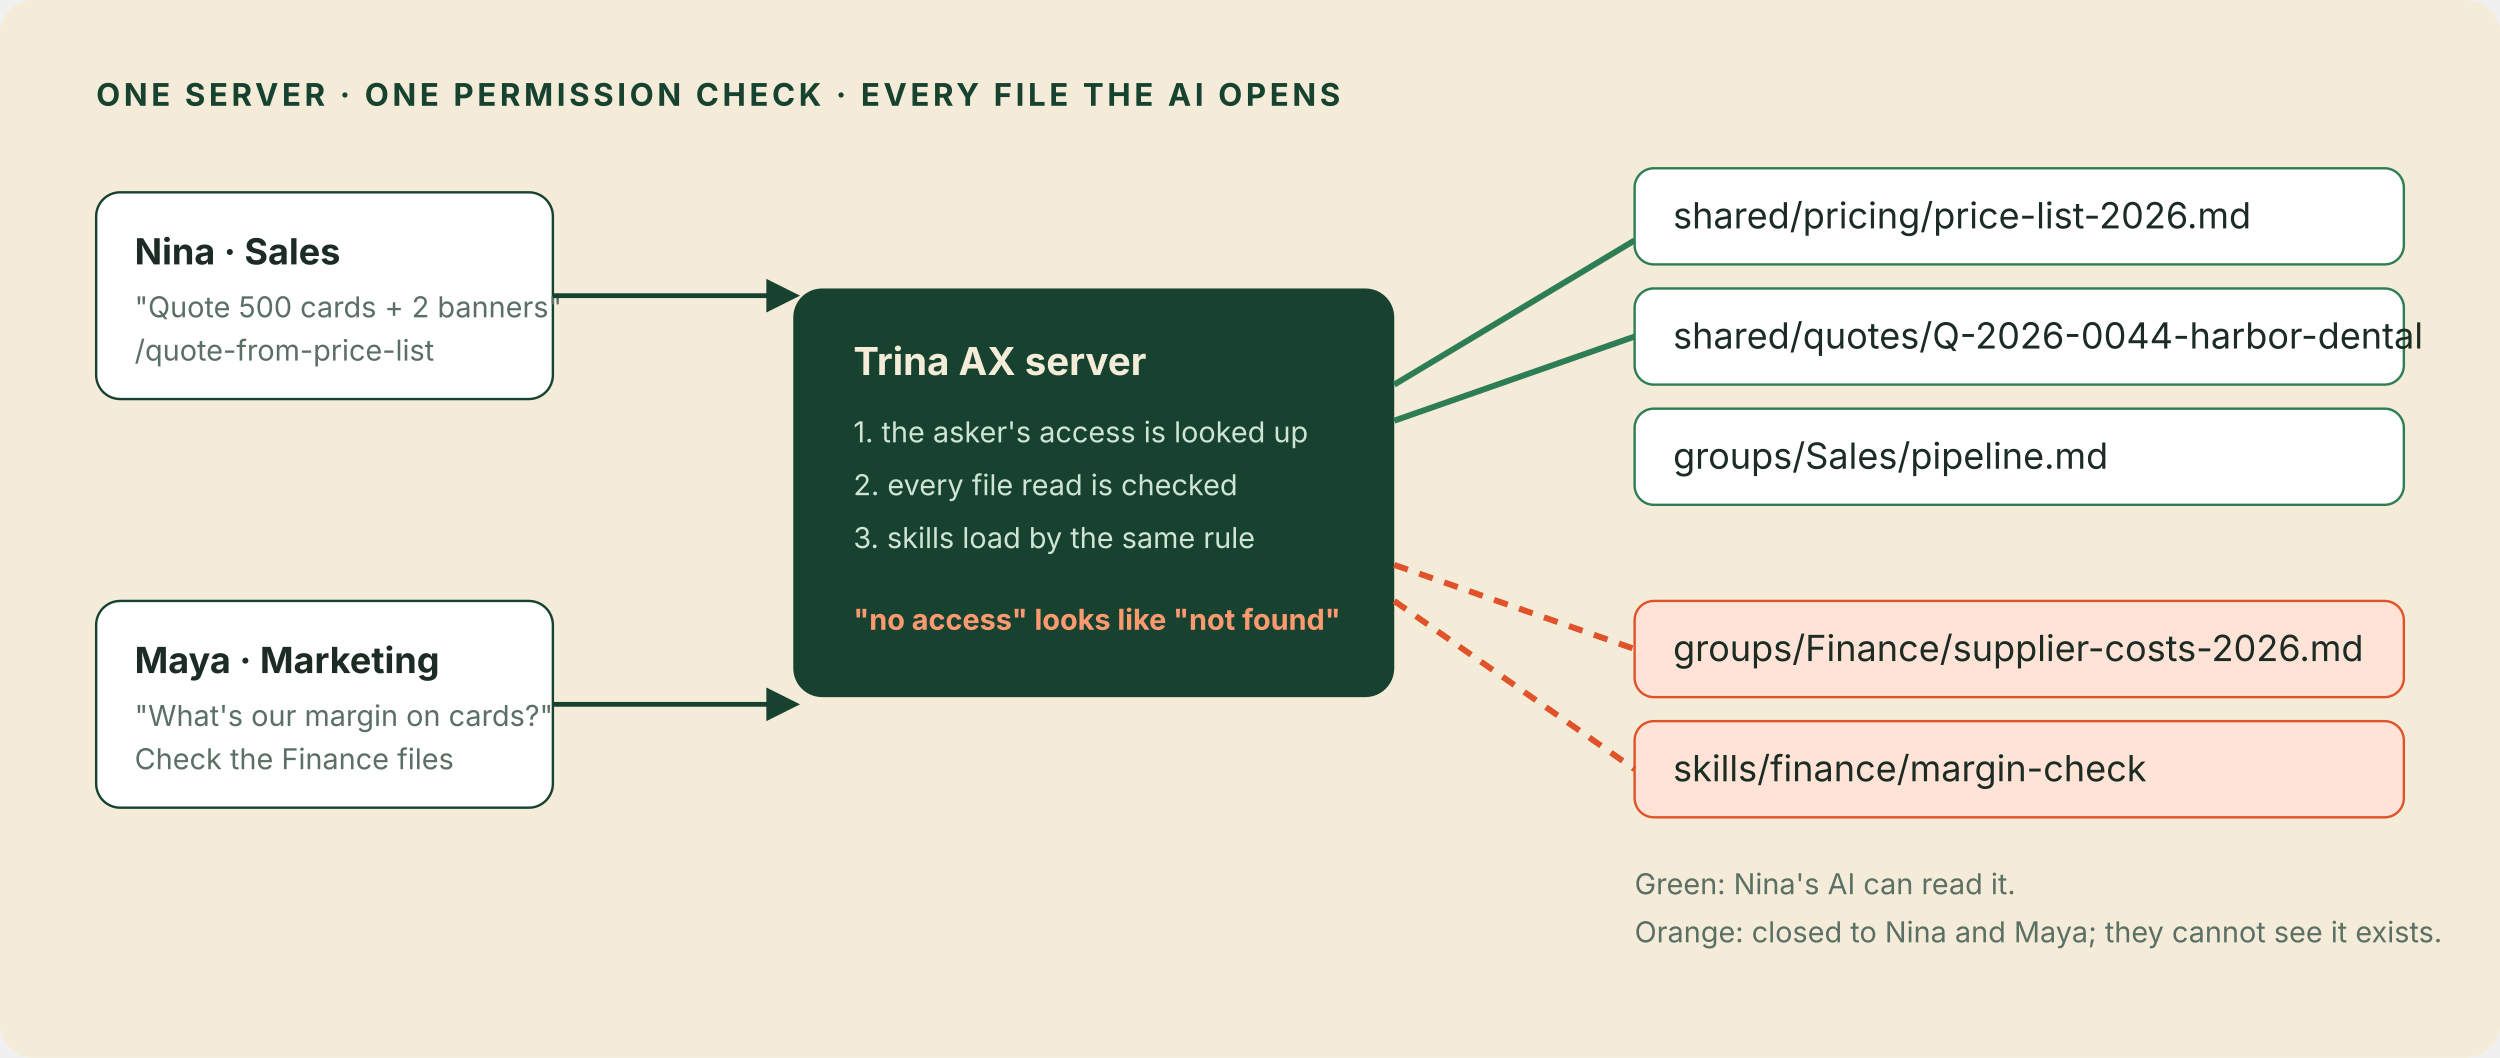
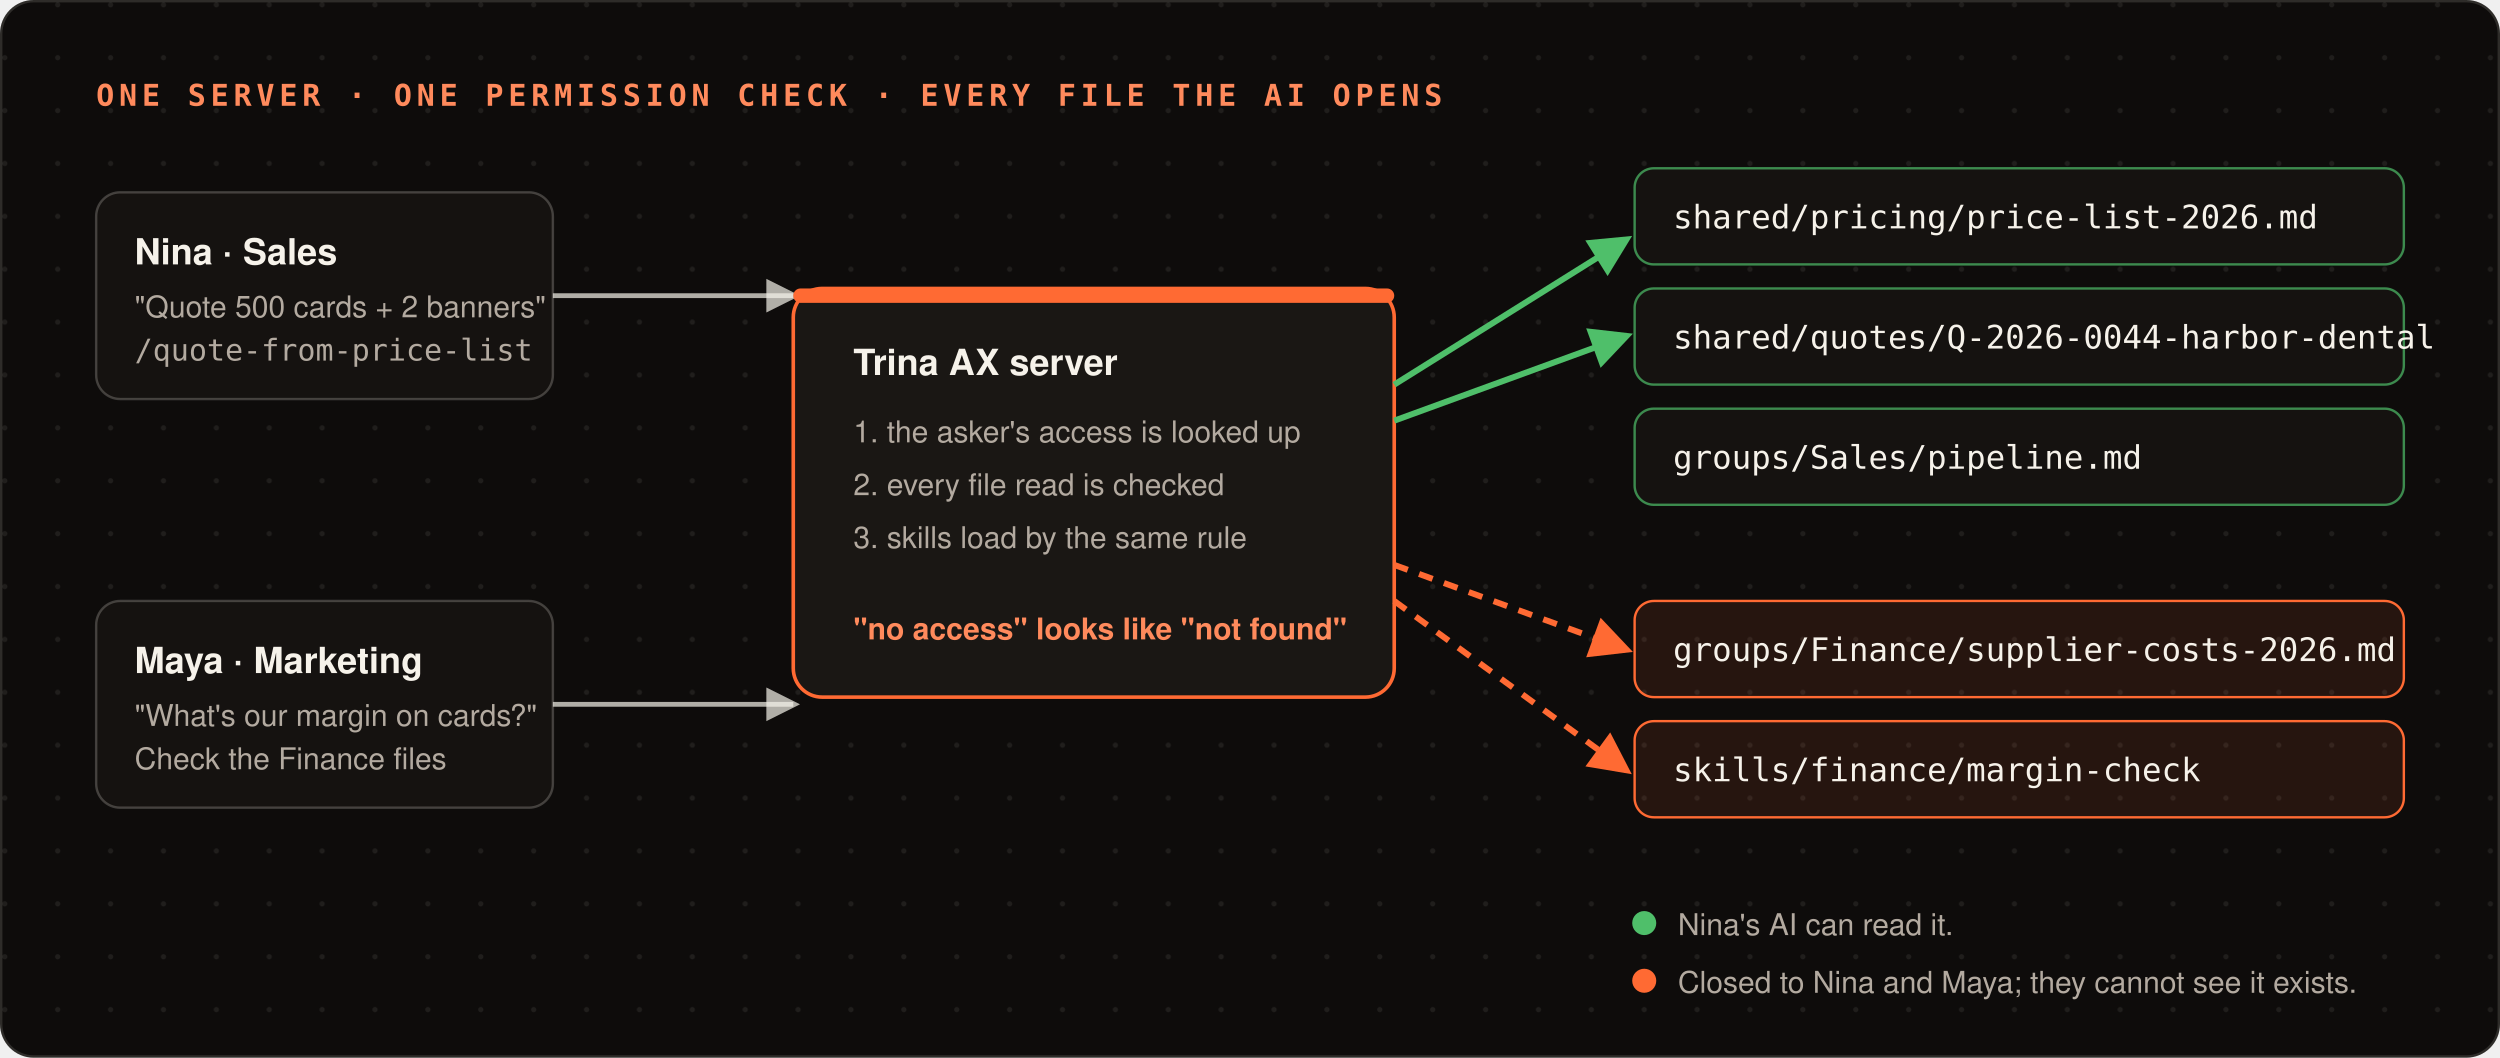
<svg xmlns="http://www.w3.org/2000/svg" width="1040" height="440" viewBox="0 0 1040 440" role="img" aria-label="Nina and Maya ask the same AI; each can only open what their own access allows.">
+   <defs>
+     <pattern id="dots" width="22" height="22" patternUnits="userSpaceOnUse">
+       <circle cx="2" cy="2" r="1.1" fill="#f6f2ea" fill-opacity="0.08" />
+     </pattern>
+     <marker id="a" viewBox="0 0 10 10" refX="8" refY="5" markerWidth="7" markerHeight="7" orient="auto">
+       <path d="M0 0L10 5L0 10z" fill="#f6f2ea" fill-opacity="0.7" />
+     </marker>
+     <marker id="ok" viewBox="0 0 10 10" refX="8" refY="5" markerWidth="7" markerHeight="7" orient="auto">
+       <path d="M0 0L10 5L0 10z" fill="#4fbf6a" />
+     </marker>
+     <marker id="no" viewBox="0 0 10 10" refX="8" refY="5" markerWidth="7" markerHeight="7" orient="auto">
+       <path d="M0 0L10 5L0 10z" fill="#ff6a33" />
+     </marker>
+   </defs>
  <style>
-     text{font-family:Inter,'Segoe UI',Helvetica,Arial,sans-serif}
-     .t{font-size:15px;fill:#1c2b24} .s{font-size:12px;fill:#5b6f64}
-     .h{font-size:13px;font-weight:700;letter-spacing:1.5px;fill:#16422f}
+     text{font-family:Geist,'Segoe UI',ui-sans-serif,system-ui,Helvetica,Arial,sans-serif}
+     .m{font-family:'Geist Mono',ui-monospace,Consolas,monospace}
+     .t{font-size:15px;fill:#f6f2ea} .s{font-size:12.5px;fill:#b3aaa0}
+     .h{font-size:12.5px;font-weight:600;letter-spacing:2px;fill:#ff8a5c}
  </style>
-   <rect width="1040" height="440" rx="14" fill="#f4ecd8" />
-   <text x="40" y="44" class="h">ONE SERVER · ONE PERMISSION CHECK · EVERY FILE THE AI OPENS</text>
-   <rect x="40" y="80" width="190" height="86" rx="10" fill="#ffffff" stroke="#16422f" />
+   <rect width="1040" height="440" rx="14" fill="#0e0c0b" />
+   <rect width="1040" height="440" rx="14" fill="url(#dots)" />
+   <rect x="0.5" y="0.5" width="1039" height="439" rx="13.5" fill="none" stroke="#f6f2ea" stroke-opacity="0.14" />
+   <text x="40" y="44" class="h m">ONE SERVER · ONE PERMISSION CHECK · EVERY FILE THE AI OPENS</text>
+   <rect x="40" y="80" width="190" height="86" rx="10" fill="#151210" stroke="#f6f2ea" stroke-opacity="0.22" />
  <text x="56" y="110" class="t" font-weight="700">Nina · Sales</text>
  <text x="56" y="132" class="s">"Quote 500 cards + 2 banners"</text>
-   <text x="56" y="150" class="s">/quote-from-price-list</text>
-   <rect x="40" y="250" width="190" height="86" rx="10" fill="#ffffff" stroke="#16422f" />
+   <text x="56" y="150" class="s m">/quote-from-price-list</text>
+   <rect x="40" y="250" width="190" height="86" rx="10" fill="#151210" stroke="#f6f2ea" stroke-opacity="0.22" />
  <text x="56" y="280" class="t" font-weight="700">Maya · Marketing</text>
  <text x="56" y="302" class="s">"What's our margin on cards?"</text>
  <text x="56" y="320" class="s">Check the Finance files</text>
-   <rect x="330" y="120" width="250" height="170" rx="12" fill="#16422f" />
-   <text x="355" y="156" font-size="16" font-weight="700" fill="#f4ecd8" style="font-family:Inter,'Segoe UI',Arial,sans-serif">Trina AX server</text>
-   <text x="355" y="184" class="s" style="fill:#cfe3d6">1. the asker's access is looked up</text>
-   <text x="355" y="206" class="s" style="fill:#cfe3d6">2. every file read is checked</text>
-   <text x="355" y="228" class="s" style="fill:#cfe3d6">3. skills load by the same rule</text>
-   <text x="355" y="262" class="s" style="fill:#ff9a70;font-weight:700">"no access" looks like "not found"</text>
-   <path d="M230 123h100" stroke="#16422f" stroke-width="2" marker-end="url(#a)" />
-   <path d="M230 293h100" stroke="#16422f" stroke-width="2" marker-end="url(#a)" />
-   <defs>
-     <marker id="a" viewBox="0 0 10 10" refX="8" refY="5" markerWidth="7" markerHeight="7" orient="auto">
-       <path d="M0 0L10 5L0 10z" fill="#16422f" />
-     </marker>
-   </defs>
-   <g>
-     <rect x="680" y="70" width="320" height="40" rx="8" fill="#ffffff" stroke="#2f7d55" />
-     <text x="696" y="95" class="t">shared/pricing/price-list-2026.md</text>
-     <rect x="680" y="120" width="320" height="40" rx="8" fill="#ffffff" stroke="#2f7d55" />
-     <text x="696" y="145" class="t">shared/quotes/Q-2026-0044-harbor-dental</text>
-     <rect x="680" y="170" width="320" height="40" rx="8" fill="#ffffff" stroke="#2f7d55" />
-     <text x="696" y="195" class="t">groups/Sales/pipeline.md</text>
-     <rect x="680" y="250" width="320" height="40" rx="8" fill="#ffe3d6" stroke="#e0532a" />
-     <text x="696" y="275" class="t">groups/Finance/supplier-costs-2026.md</text>
-     <rect x="680" y="300" width="320" height="40" rx="8" fill="#ffe3d6" stroke="#e0532a" />
-     <text x="696" y="325" class="t">skills/finance/margin-check</text>
-   </g>
-   <path d="M580 160L680 100" stroke="#2f7d55" stroke-width="2.5" fill="none" />
-   <path d="M580 175L680 140" stroke="#2f7d55" stroke-width="2.5" fill="none" />
-   <path d="M580 235L680 270" stroke="#e0532a" stroke-width="2.5" stroke-dasharray="6 5" fill="none" />
-   <path d="M580 250L680 320" stroke="#e0532a" stroke-width="2.5" stroke-dasharray="6 5" fill="none" />
-   <text x="680" y="372" class="s">Green: Nina's AI can read it.</text>
-   <text x="680" y="392" class="s">Orange: closed to Nina and Maya; they cannot see it exists.</text>
+   <path d="M230 123h100" stroke="#f6f2ea" stroke-opacity="0.7" stroke-width="2" marker-end="url(#a)" />
+   <path d="M230 293h100" stroke="#f6f2ea" stroke-opacity="0.7" stroke-width="2" marker-end="url(#a)" />
+   <rect x="330" y="120" width="250" height="170" rx="12" fill="#1a1714" stroke="#ff6a33" stroke-width="1.5" />
+   <rect x="330" y="120" width="250" height="6" rx="3" fill="#ff6a33" />
+   <text x="355" y="156" font-size="16" font-weight="700" class="t">Trina AX server</text>
+   <text x="355" y="184" class="s">1. the asker's access is looked up</text>
+   <text x="355" y="206" class="s">2. every file read is checked</text>
+   <text x="355" y="228" class="s">3. skills load by the same rule</text>
+   <text x="355" y="266" class="s" style="fill:#ff8a5c;font-weight:600">"no access" looks like "not found"</text>
+   <rect x="680" y="70" width="320" height="40" rx="8" fill="#151210" stroke="#4fbf6a" stroke-opacity="0.7" />
+   <text x="696" y="95" class="t m" style="font-size:13.5px">shared/pricing/price-list-2026.md</text>
+   <rect x="680" y="120" width="320" height="40" rx="8" fill="#151210" stroke="#4fbf6a" stroke-opacity="0.7" />
+   <text x="696" y="145" class="t m" style="font-size:13.5px">shared/quotes/Q-2026-0044-harbor-dental</text>
+   <rect x="680" y="170" width="320" height="40" rx="8" fill="#151210" stroke="#4fbf6a" stroke-opacity="0.7" />
+   <text x="696" y="195" class="t m" style="font-size:13.5px">groups/Sales/pipeline.md</text>
+   <rect x="680" y="250" width="320" height="40" rx="8" fill="#ff6a33" fill-opacity="0.1" stroke="#ff6a33" />
+   <text x="696" y="275" class="t m" style="font-size:13.5px">groups/Finance/supplier-costs-2026.md</text>
+   <rect x="680" y="300" width="320" height="40" rx="8" fill="#ff6a33" fill-opacity="0.1" stroke="#ff6a33" />
+   <text x="696" y="325" class="t m" style="font-size:13.5px">skills/finance/margin-check</text>
+   <path d="M580 160L676 100" stroke="#4fbf6a" stroke-width="2.5" fill="none" marker-end="url(#ok)" />
+   <path d="M580 175L676 140" stroke="#4fbf6a" stroke-width="2.5" fill="none" marker-end="url(#ok)" />
+   <path d="M580 235L676 270" stroke="#ff6a33" stroke-width="2.5" stroke-dasharray="6 5" fill="none" marker-end="url(#no)" />
+   <path d="M580 250L676 320" stroke="#ff6a33" stroke-width="2.5" stroke-dasharray="6 5" fill="none" marker-end="url(#no)" />
+   <circle cx="684" cy="384" r="5" fill="#4fbf6a" />
+   <text x="698" y="389" class="s">Nina's AI can read it.</text>
+   <circle cx="684" cy="408" r="5" fill="#ff6a33" />
+   <text x="698" y="413" class="s">Closed to Nina and Maya; they cannot see it exists.</text>
</svg>
